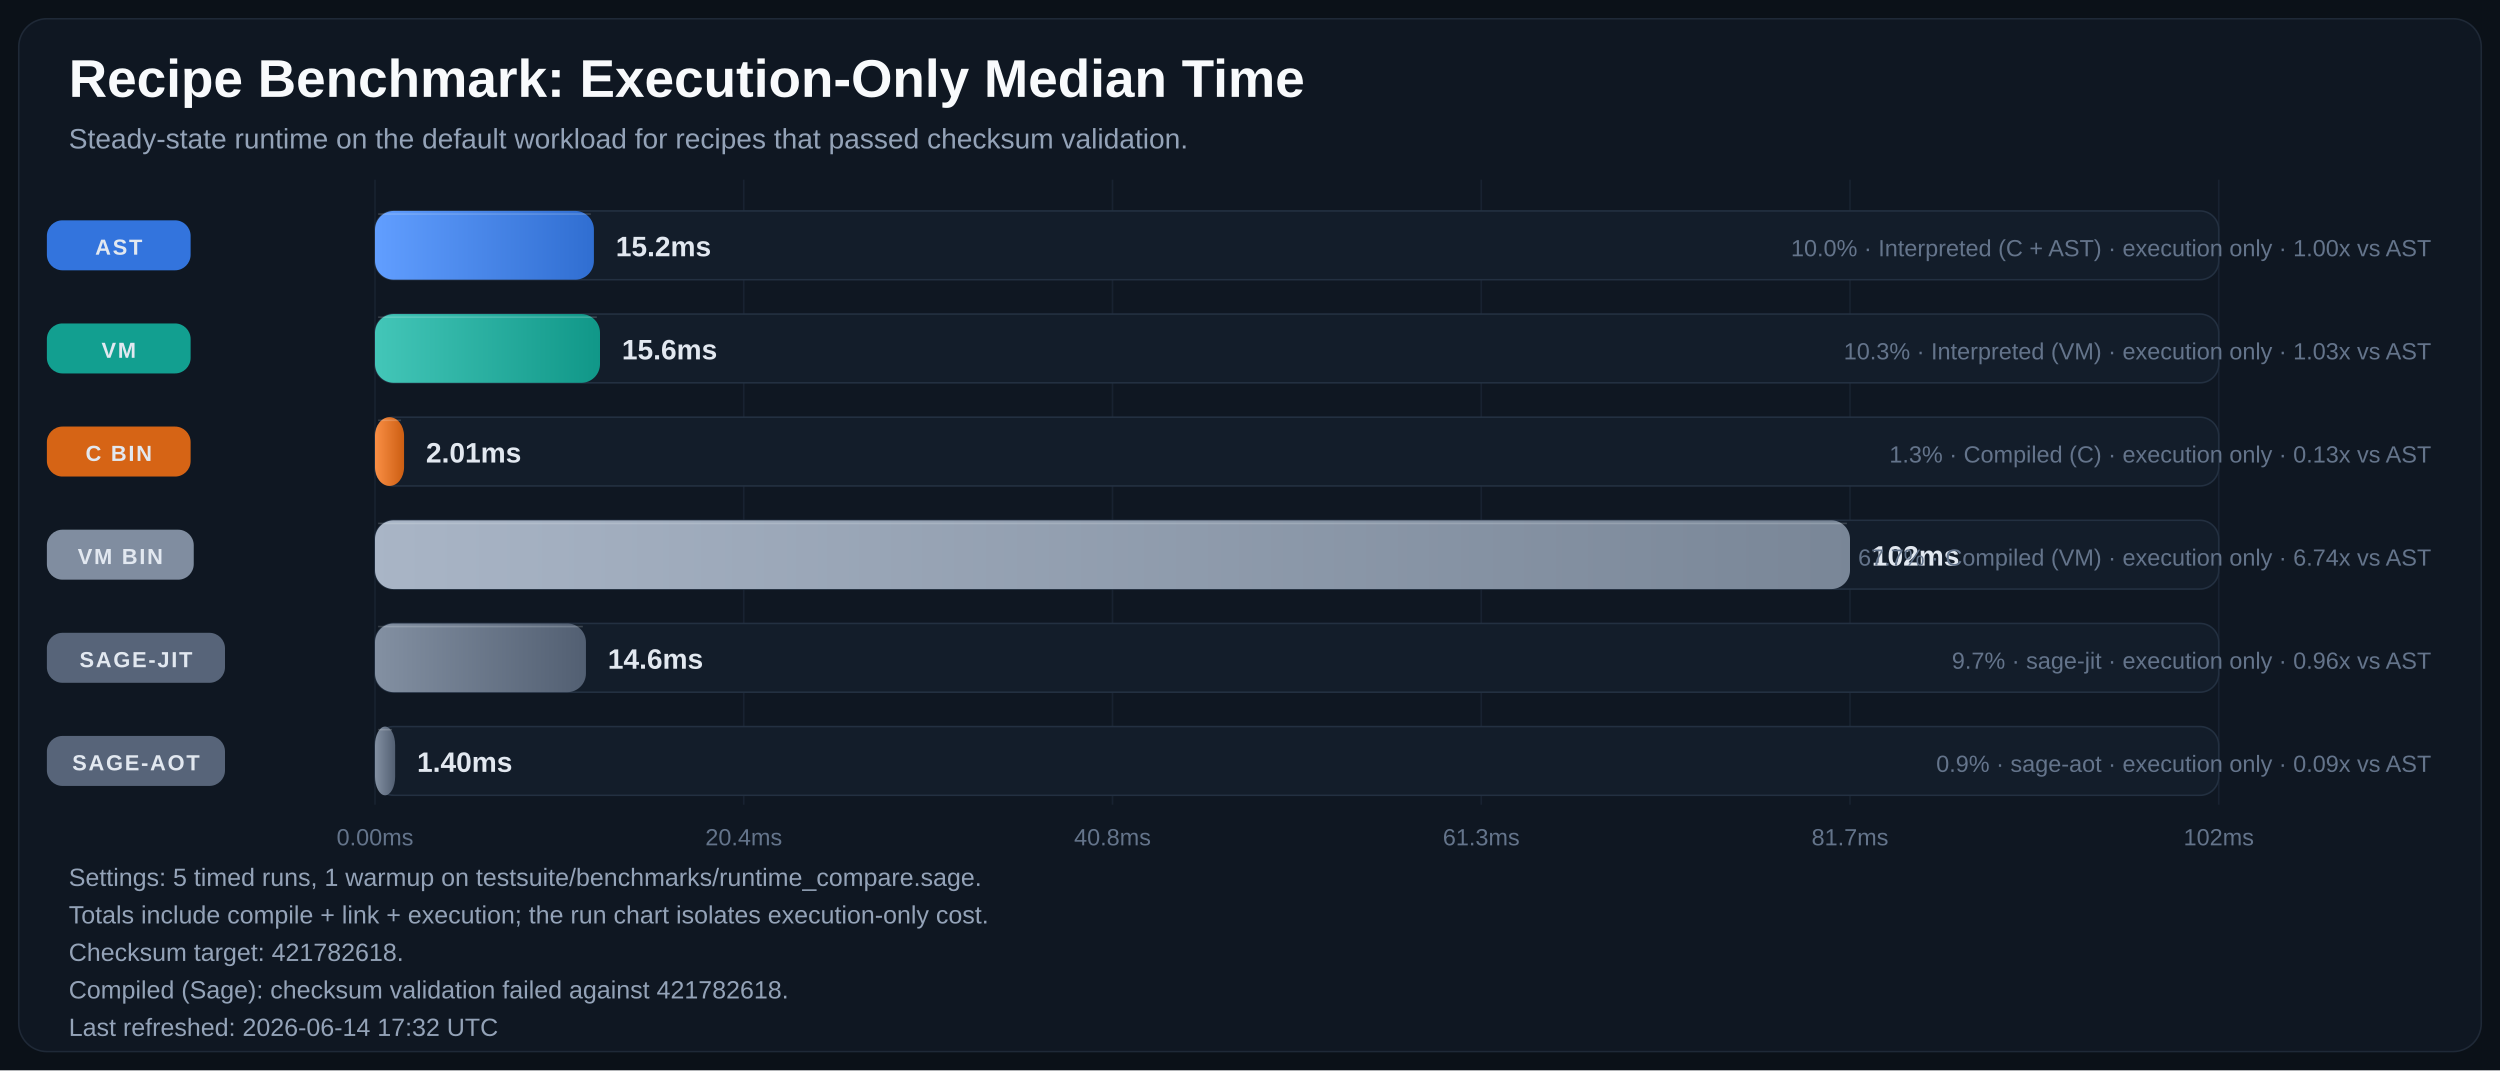
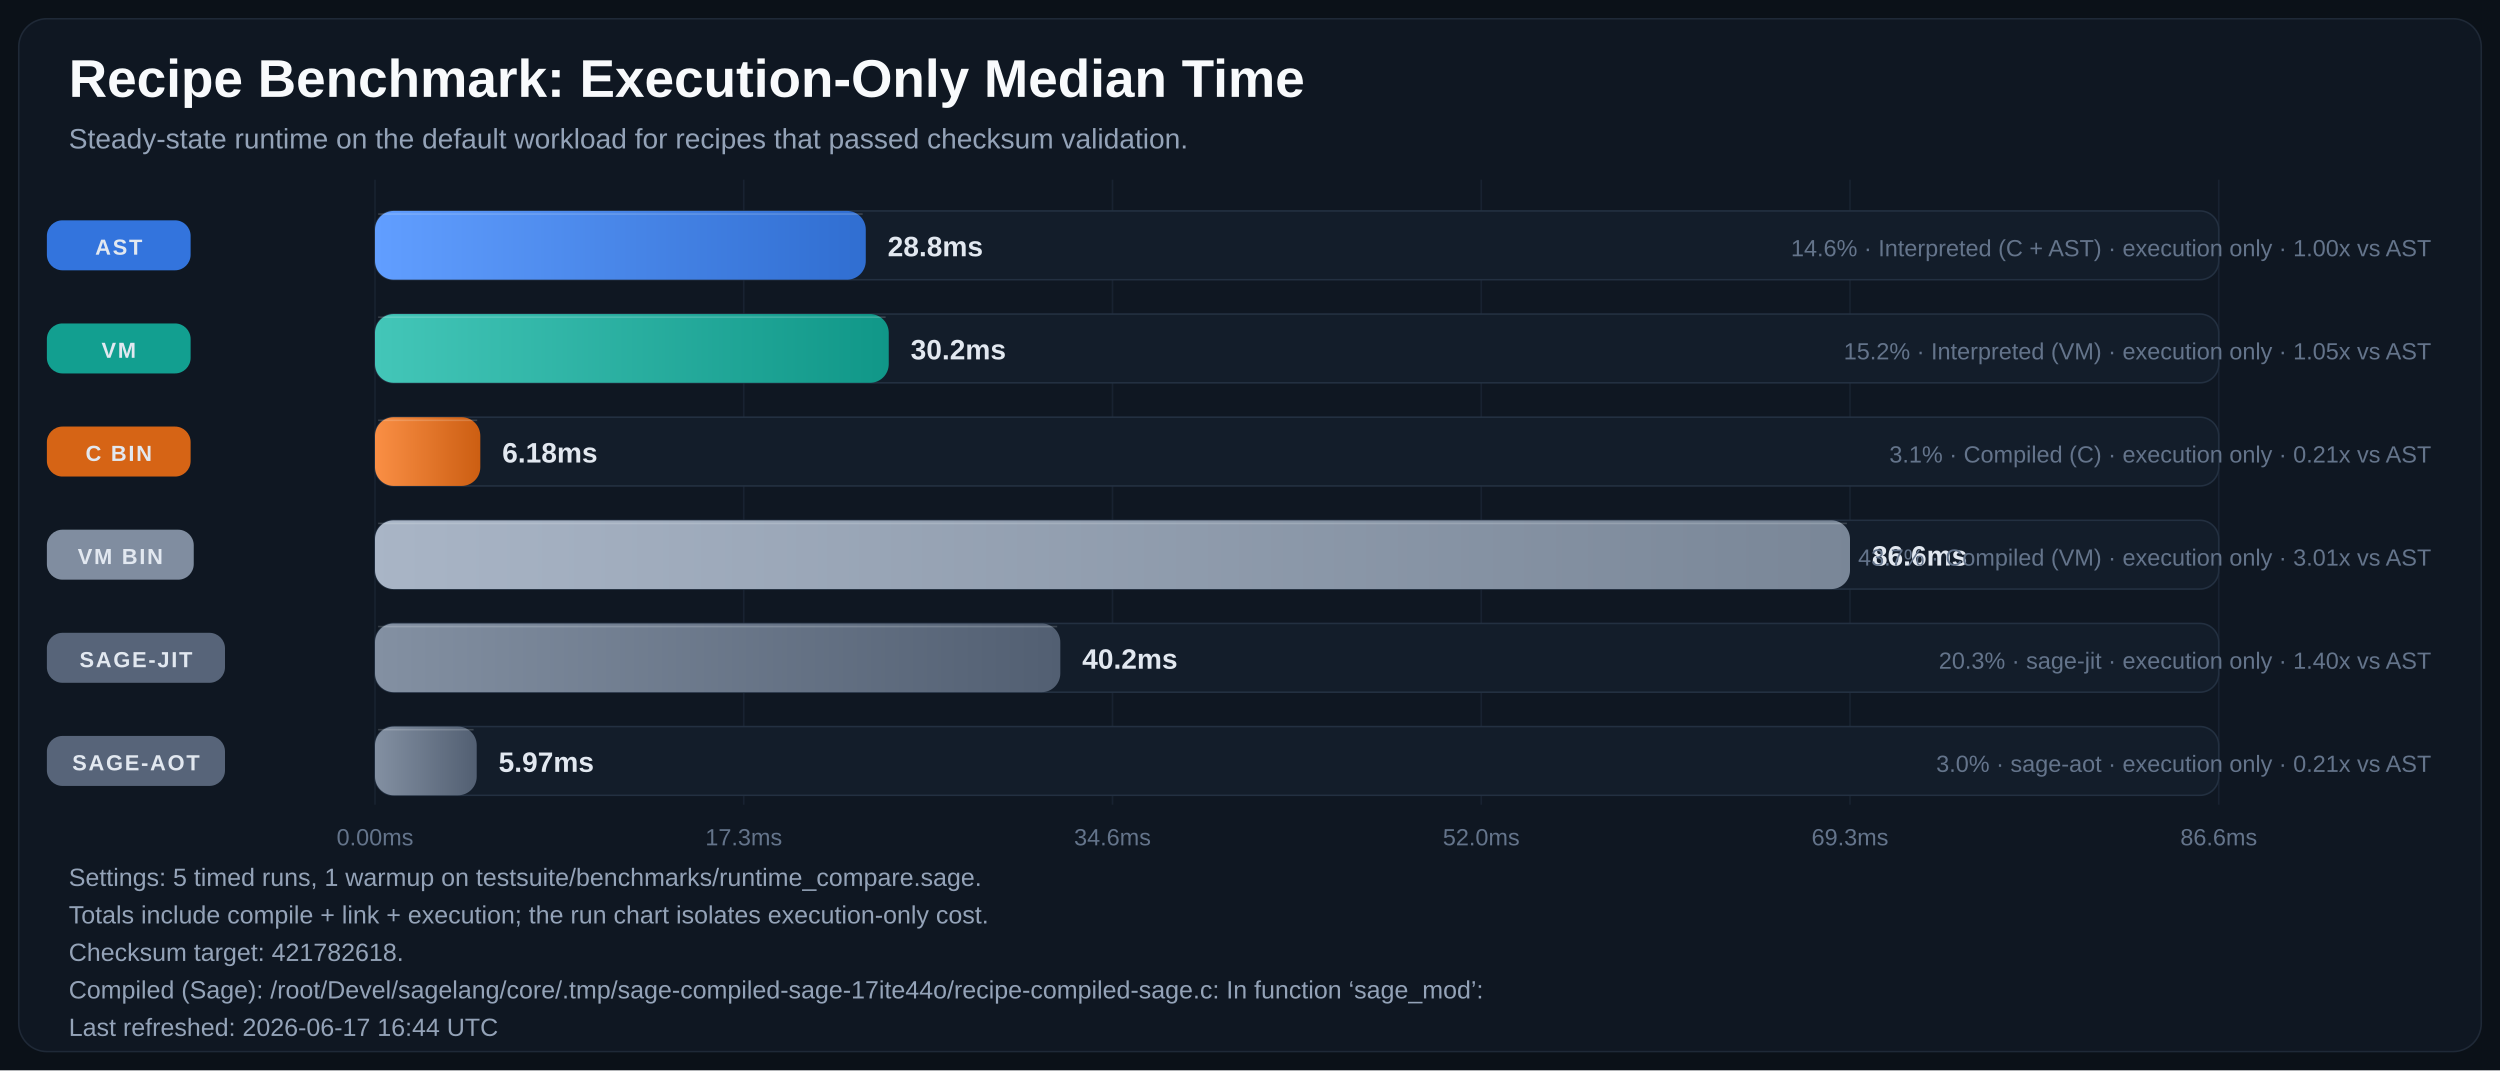
<svg xmlns="http://www.w3.org/2000/svg" width="1600" height="685" viewBox="0 0 1600 685" role="img" aria-labelledby="title desc">
  <defs>
    <linearGradient id="bar-gradient-0" x1="0%" y1="0%" x2="100%" y2="0%">
      <stop offset="0%" stop-color="#619EFF" />
      <stop offset="100%" stop-color="#306ED1" />
    </linearGradient>
    <linearGradient id="bar-gradient-1" x1="0%" y1="0%" x2="100%" y2="0%">
      <stop offset="0%" stop-color="#43C6B8" />
      <stop offset="100%" stop-color="#109788" />
    </linearGradient>
    <linearGradient id="bar-gradient-2" x1="0%" y1="0%" x2="100%" y2="0%">
      <stop offset="0%" stop-color="#FA8F45" />
      <stop offset="100%" stop-color="#CC5E12" />
    </linearGradient>
    <linearGradient id="bar-gradient-3" x1="0%" y1="0%" x2="100%" y2="0%">
      <stop offset="0%" stop-color="#A9B5C6" />
      <stop offset="100%" stop-color="#798697" />
    </linearGradient>
    <linearGradient id="bar-gradient-4" x1="0%" y1="0%" x2="100%" y2="0%">
      <stop offset="0%" stop-color="#8390A2" />
      <stop offset="100%" stop-color="#525F72" />
    </linearGradient>
    <linearGradient id="bar-gradient-5" x1="0%" y1="0%" x2="100%" y2="0%">
      <stop offset="0%" stop-color="#8390A2" />
      <stop offset="100%" stop-color="#525F72" />
    </linearGradient>
  </defs>
  <rect width="100%" height="100%" fill="#0B1118" />
  <rect x="12" y="12" width="1576" height="661" rx="18" fill="#0F1722" stroke="#1F2937" />
  <text x="44" y="62" fill="#F8FAFC" font-size="34" font-family="Segoe UI, Arial, sans-serif" font-weight="700">Recipe Benchmark: Execution-Only Median Time</text>
  <text x="44" y="95" fill="#94A3B8" font-size="18" font-family="Segoe UI, Arial, sans-serif">Steady-state runtime on the default workload for recipes that passed checksum validation.</text>
  <line x1="240.0" y1="115" x2="240.0" y2="515" stroke="#182231" stroke-width="1" />
  <text x="240.0" y="541" text-anchor="middle" fill="#64748B" font-size="15" font-family="Segoe UI, Arial, sans-serif">0.00ms</text>
  <line x1="476.0" y1="115" x2="476.0" y2="515" stroke="#182231" stroke-width="1" />
-   <text x="476.0" y="541" text-anchor="middle" fill="#64748B" font-size="15" font-family="Segoe UI, Arial, sans-serif">20.4ms</text>
+   <text x="476.0" y="541" text-anchor="middle" fill="#64748B" font-size="15" font-family="Segoe UI, Arial, sans-serif">17.3ms</text>
  <line x1="712.0" y1="115" x2="712.0" y2="515" stroke="#182231" stroke-width="1" />
-   <text x="712.0" y="541" text-anchor="middle" fill="#64748B" font-size="15" font-family="Segoe UI, Arial, sans-serif">40.8ms</text>
+   <text x="712.0" y="541" text-anchor="middle" fill="#64748B" font-size="15" font-family="Segoe UI, Arial, sans-serif">34.6ms</text>
  <line x1="948.0" y1="115" x2="948.0" y2="515" stroke="#182231" stroke-width="1" />
-   <text x="948.0" y="541" text-anchor="middle" fill="#64748B" font-size="15" font-family="Segoe UI, Arial, sans-serif">61.3ms</text>
+   <text x="948.0" y="541" text-anchor="middle" fill="#64748B" font-size="15" font-family="Segoe UI, Arial, sans-serif">52.0ms</text>
  <line x1="1184.0" y1="115" x2="1184.0" y2="515" stroke="#182231" stroke-width="1" />
-   <text x="1184.0" y="541" text-anchor="middle" fill="#64748B" font-size="15" font-family="Segoe UI, Arial, sans-serif">81.7ms</text>
+   <text x="1184.0" y="541" text-anchor="middle" fill="#64748B" font-size="15" font-family="Segoe UI, Arial, sans-serif">69.3ms</text>
  <line x1="1420.0" y1="115" x2="1420.0" y2="515" stroke="#182231" stroke-width="1" />
-   <text x="1420.0" y="541" text-anchor="middle" fill="#64748B" font-size="15" font-family="Segoe UI, Arial, sans-serif">102ms</text>
+   <text x="1420.0" y="541" text-anchor="middle" fill="#64748B" font-size="15" font-family="Segoe UI, Arial, sans-serif">86.6ms</text>
  <rect x="30" y="141.0" width="92" height="32" rx="10" fill="#3479E6" opacity="0.95" />
  <text x="76.0" y="163.0" text-anchor="middle" fill="#E2E8F0" font-size="14" font-family="Segoe UI, Arial, sans-serif" font-weight="700" letter-spacing="1.1">AST</text>
  <rect x="240" y="135" width="1180" height="44" rx="12" fill="#131D2A" stroke="#233041" />
-   <rect x="240" y="135" width="140.1" height="44" rx="12" fill="url(#bar-gradient-0)" />
-   <line x1="242.0" y1="137.0" x2="378.1" y2="137.0" stroke="#F8FAFC" stroke-opacity="0.18" />
-   <text x="394.1" y="164.0" text-anchor="start" fill="#E2E8F0" font-size="18" font-family="Segoe UI, Arial, sans-serif" font-weight="700">15.2ms</text>
-   <text x="1556" y="164.0" text-anchor="end" fill="#64748B" font-size="15" font-family="Segoe UI, Arial, sans-serif">10.0% · Interpreted (C + AST) · execution only · 1.00x vs AST</text>
+   <rect x="240" y="135" width="314.1" height="44" rx="12" fill="url(#bar-gradient-0)" />
+   <line x1="242.0" y1="137.0" x2="552.1" y2="137.0" stroke="#F8FAFC" stroke-opacity="0.18" />
+   <text x="568.1" y="164.0" text-anchor="start" fill="#E2E8F0" font-size="18" font-family="Segoe UI, Arial, sans-serif" font-weight="700">28.8ms</text>
+   <text x="1556" y="164.0" text-anchor="end" fill="#64748B" font-size="15" font-family="Segoe UI, Arial, sans-serif">14.6% · Interpreted (C + AST) · execution only · 1.00x vs AST</text>
  <rect x="30" y="207.0" width="92" height="32" rx="10" fill="#12A695" opacity="0.95" />
  <text x="76.0" y="229.0" text-anchor="middle" fill="#E2E8F0" font-size="14" font-family="Segoe UI, Arial, sans-serif" font-weight="700" letter-spacing="1.1">VM</text>
  <rect x="240" y="201" width="1180" height="44" rx="12" fill="#131D2A" stroke="#233041" />
-   <rect x="240" y="201" width="144.0" height="44" rx="12" fill="url(#bar-gradient-1)" />
-   <line x1="242.0" y1="203.0" x2="382.0" y2="203.0" stroke="#F8FAFC" stroke-opacity="0.18" />
-   <text x="398.0" y="230.0" text-anchor="start" fill="#E2E8F0" font-size="18" font-family="Segoe UI, Arial, sans-serif" font-weight="700">15.6ms</text>
-   <text x="1556" y="230.0" text-anchor="end" fill="#64748B" font-size="15" font-family="Segoe UI, Arial, sans-serif">10.3% · Interpreted (VM) · execution only · 1.03x vs AST</text>
+   <rect x="240" y="201" width="328.8" height="44" rx="12" fill="url(#bar-gradient-1)" />
+   <line x1="242.0" y1="203.0" x2="566.8" y2="203.0" stroke="#F8FAFC" stroke-opacity="0.18" />
+   <text x="582.8" y="230.0" text-anchor="start" fill="#E2E8F0" font-size="18" font-family="Segoe UI, Arial, sans-serif" font-weight="700">30.2ms</text>
+   <text x="1556" y="230.0" text-anchor="end" fill="#64748B" font-size="15" font-family="Segoe UI, Arial, sans-serif">15.2% · Interpreted (VM) · execution only · 1.05x vs AST</text>
  <rect x="30" y="273.0" width="92" height="32" rx="10" fill="#E06814" opacity="0.95" />
  <text x="76.0" y="295.0" text-anchor="middle" fill="#E2E8F0" font-size="14" font-family="Segoe UI, Arial, sans-serif" font-weight="700" letter-spacing="1.1">C BIN</text>
  <rect x="240" y="267" width="1180" height="44" rx="12" fill="#131D2A" stroke="#233041" />
-   <rect x="240" y="267" width="18.6" height="44" rx="12" fill="url(#bar-gradient-2)" />
-   <line x1="242.0" y1="269.0" x2="256.6" y2="269.0" stroke="#F8FAFC" stroke-opacity="0.18" />
-   <text x="272.6" y="296.0" text-anchor="start" fill="#E2E8F0" font-size="18" font-family="Segoe UI, Arial, sans-serif" font-weight="700">2.01ms</text>
-   <text x="1556" y="296.0" text-anchor="end" fill="#64748B" font-size="15" font-family="Segoe UI, Arial, sans-serif">1.3% · Compiled (C) · execution only · 0.13x vs AST</text>
+   <rect x="240" y="267" width="67.4" height="44" rx="12" fill="url(#bar-gradient-2)" />
+   <line x1="242.0" y1="269.0" x2="305.4" y2="269.0" stroke="#F8FAFC" stroke-opacity="0.18" />
+   <text x="321.4" y="296.0" text-anchor="start" fill="#E2E8F0" font-size="18" font-family="Segoe UI, Arial, sans-serif" font-weight="700">6.18ms</text>
+   <text x="1556" y="296.0" text-anchor="end" fill="#64748B" font-size="15" font-family="Segoe UI, Arial, sans-serif">3.1% · Compiled (C) · execution only · 0.21x vs AST</text>
  <rect x="30" y="339.0" width="94" height="32" rx="10" fill="#8593A6" opacity="0.95" />
  <text x="77.0" y="361.0" text-anchor="middle" fill="#E2E8F0" font-size="14" font-family="Segoe UI, Arial, sans-serif" font-weight="700" letter-spacing="1.1">VM BIN</text>
  <rect x="240" y="333" width="1180" height="44" rx="12" fill="#131D2A" stroke="#233041" />
  <rect x="240" y="333" width="944.0" height="44" rx="12" fill="url(#bar-gradient-3)" />
  <line x1="242.0" y1="335.0" x2="1182.0" y2="335.0" stroke="#F8FAFC" stroke-opacity="0.18" />
-   <text x="1198.0" y="362.0" text-anchor="start" fill="#E2E8F0" font-size="18" font-family="Segoe UI, Arial, sans-serif" font-weight="700">102ms</text>
-   <text x="1556" y="362.0" text-anchor="end" fill="#64748B" font-size="15" font-family="Segoe UI, Arial, sans-serif">67.7% · Compiled (VM) · execution only · 6.74x vs AST</text>
+   <text x="1198.0" y="362.0" text-anchor="start" fill="#E2E8F0" font-size="18" font-family="Segoe UI, Arial, sans-serif" font-weight="700">86.6ms</text>
+   <text x="1556" y="362.0" text-anchor="end" fill="#64748B" font-size="15" font-family="Segoe UI, Arial, sans-serif">43.7% · Compiled (VM) · execution only · 3.01x vs AST</text>
  <rect x="30" y="405.0" width="114" height="32" rx="10" fill="#5A687D" opacity="0.95" />
  <text x="87.0" y="427.0" text-anchor="middle" fill="#E2E8F0" font-size="14" font-family="Segoe UI, Arial, sans-serif" font-weight="700" letter-spacing="1.1">SAGE-JIT</text>
  <rect x="240" y="399" width="1180" height="44" rx="12" fill="#131D2A" stroke="#233041" />
-   <rect x="240" y="399" width="135.0" height="44" rx="12" fill="url(#bar-gradient-4)" />
-   <line x1="242.0" y1="401.0" x2="373.0" y2="401.0" stroke="#F8FAFC" stroke-opacity="0.18" />
-   <text x="389.0" y="428.0" text-anchor="start" fill="#E2E8F0" font-size="18" font-family="Segoe UI, Arial, sans-serif" font-weight="700">14.6ms</text>
-   <text x="1556" y="428.0" text-anchor="end" fill="#64748B" font-size="15" font-family="Segoe UI, Arial, sans-serif">9.7% · sage-jit · execution only · 0.96x vs AST</text>
+   <rect x="240" y="399" width="438.6" height="44" rx="12" fill="url(#bar-gradient-4)" />
+   <line x1="242.0" y1="401.0" x2="676.6" y2="401.0" stroke="#F8FAFC" stroke-opacity="0.18" />
+   <text x="692.6" y="428.0" text-anchor="start" fill="#E2E8F0" font-size="18" font-family="Segoe UI, Arial, sans-serif" font-weight="700">40.2ms</text>
+   <text x="1556" y="428.0" text-anchor="end" fill="#64748B" font-size="15" font-family="Segoe UI, Arial, sans-serif">20.3% · sage-jit · execution only · 1.40x vs AST</text>
  <rect x="30" y="471.0" width="114" height="32" rx="10" fill="#5A687D" opacity="0.95" />
  <text x="87.0" y="493.0" text-anchor="middle" fill="#E2E8F0" font-size="14" font-family="Segoe UI, Arial, sans-serif" font-weight="700" letter-spacing="1.1">SAGE-AOT</text>
  <rect x="240" y="465" width="1180" height="44" rx="12" fill="#131D2A" stroke="#233041" />
-   <rect x="240" y="465" width="12.9" height="44" rx="12" fill="url(#bar-gradient-5)" />
-   <line x1="242.0" y1="467.0" x2="250.9" y2="467.0" stroke="#F8FAFC" stroke-opacity="0.18" />
-   <text x="266.9" y="494.0" text-anchor="start" fill="#E2E8F0" font-size="18" font-family="Segoe UI, Arial, sans-serif" font-weight="700">1.40ms</text>
-   <text x="1556" y="494.0" text-anchor="end" fill="#64748B" font-size="15" font-family="Segoe UI, Arial, sans-serif">0.9% · sage-aot · execution only · 0.09x vs AST</text>
+   <rect x="240" y="465" width="65.1" height="44" rx="12" fill="url(#bar-gradient-5)" />
+   <line x1="242.0" y1="467.0" x2="303.1" y2="467.0" stroke="#F8FAFC" stroke-opacity="0.18" />
+   <text x="319.1" y="494.0" text-anchor="start" fill="#E2E8F0" font-size="18" font-family="Segoe UI, Arial, sans-serif" font-weight="700">5.97ms</text>
+   <text x="1556" y="494.0" text-anchor="end" fill="#64748B" font-size="15" font-family="Segoe UI, Arial, sans-serif">3.0% · sage-aot · execution only · 0.21x vs AST</text>
  <text x="44" y="567" fill="#94A3B8" font-size="16" font-family="Segoe UI, Arial, sans-serif">Settings: 5 timed runs, 1 warmup on testsuite/benchmarks/runtime_compare.sage.</text>
  <text x="44" y="591" fill="#94A3B8" font-size="16" font-family="Segoe UI, Arial, sans-serif">Totals include compile + link + execution; the run chart isolates execution-only cost.</text>
  <text x="44" y="615" fill="#94A3B8" font-size="16" font-family="Segoe UI, Arial, sans-serif">Checksum target: 421782618.</text>
-   <text x="44" y="639" fill="#94A3B8" font-size="16" font-family="Segoe UI, Arial, sans-serif">Compiled (Sage): checksum validation failed against 421782618.</text>
-   <text x="44" y="663" fill="#94A3B8" font-size="16" font-family="Segoe UI, Arial, sans-serif">Last refreshed: 2026-06-14 17:32 UTC</text>
+   <text x="44" y="639" fill="#94A3B8" font-size="16" font-family="Segoe UI, Arial, sans-serif">Compiled (Sage): /root/Devel/sagelang/core/.tmp/sage-compiled-sage-17ite44o/recipe-compiled-sage.c: In function ‘sage_mod’:</text>
+   <text x="44" y="663" fill="#94A3B8" font-size="16" font-family="Segoe UI, Arial, sans-serif">Last refreshed: 2026-06-17 16:44 UTC</text>
</svg>
